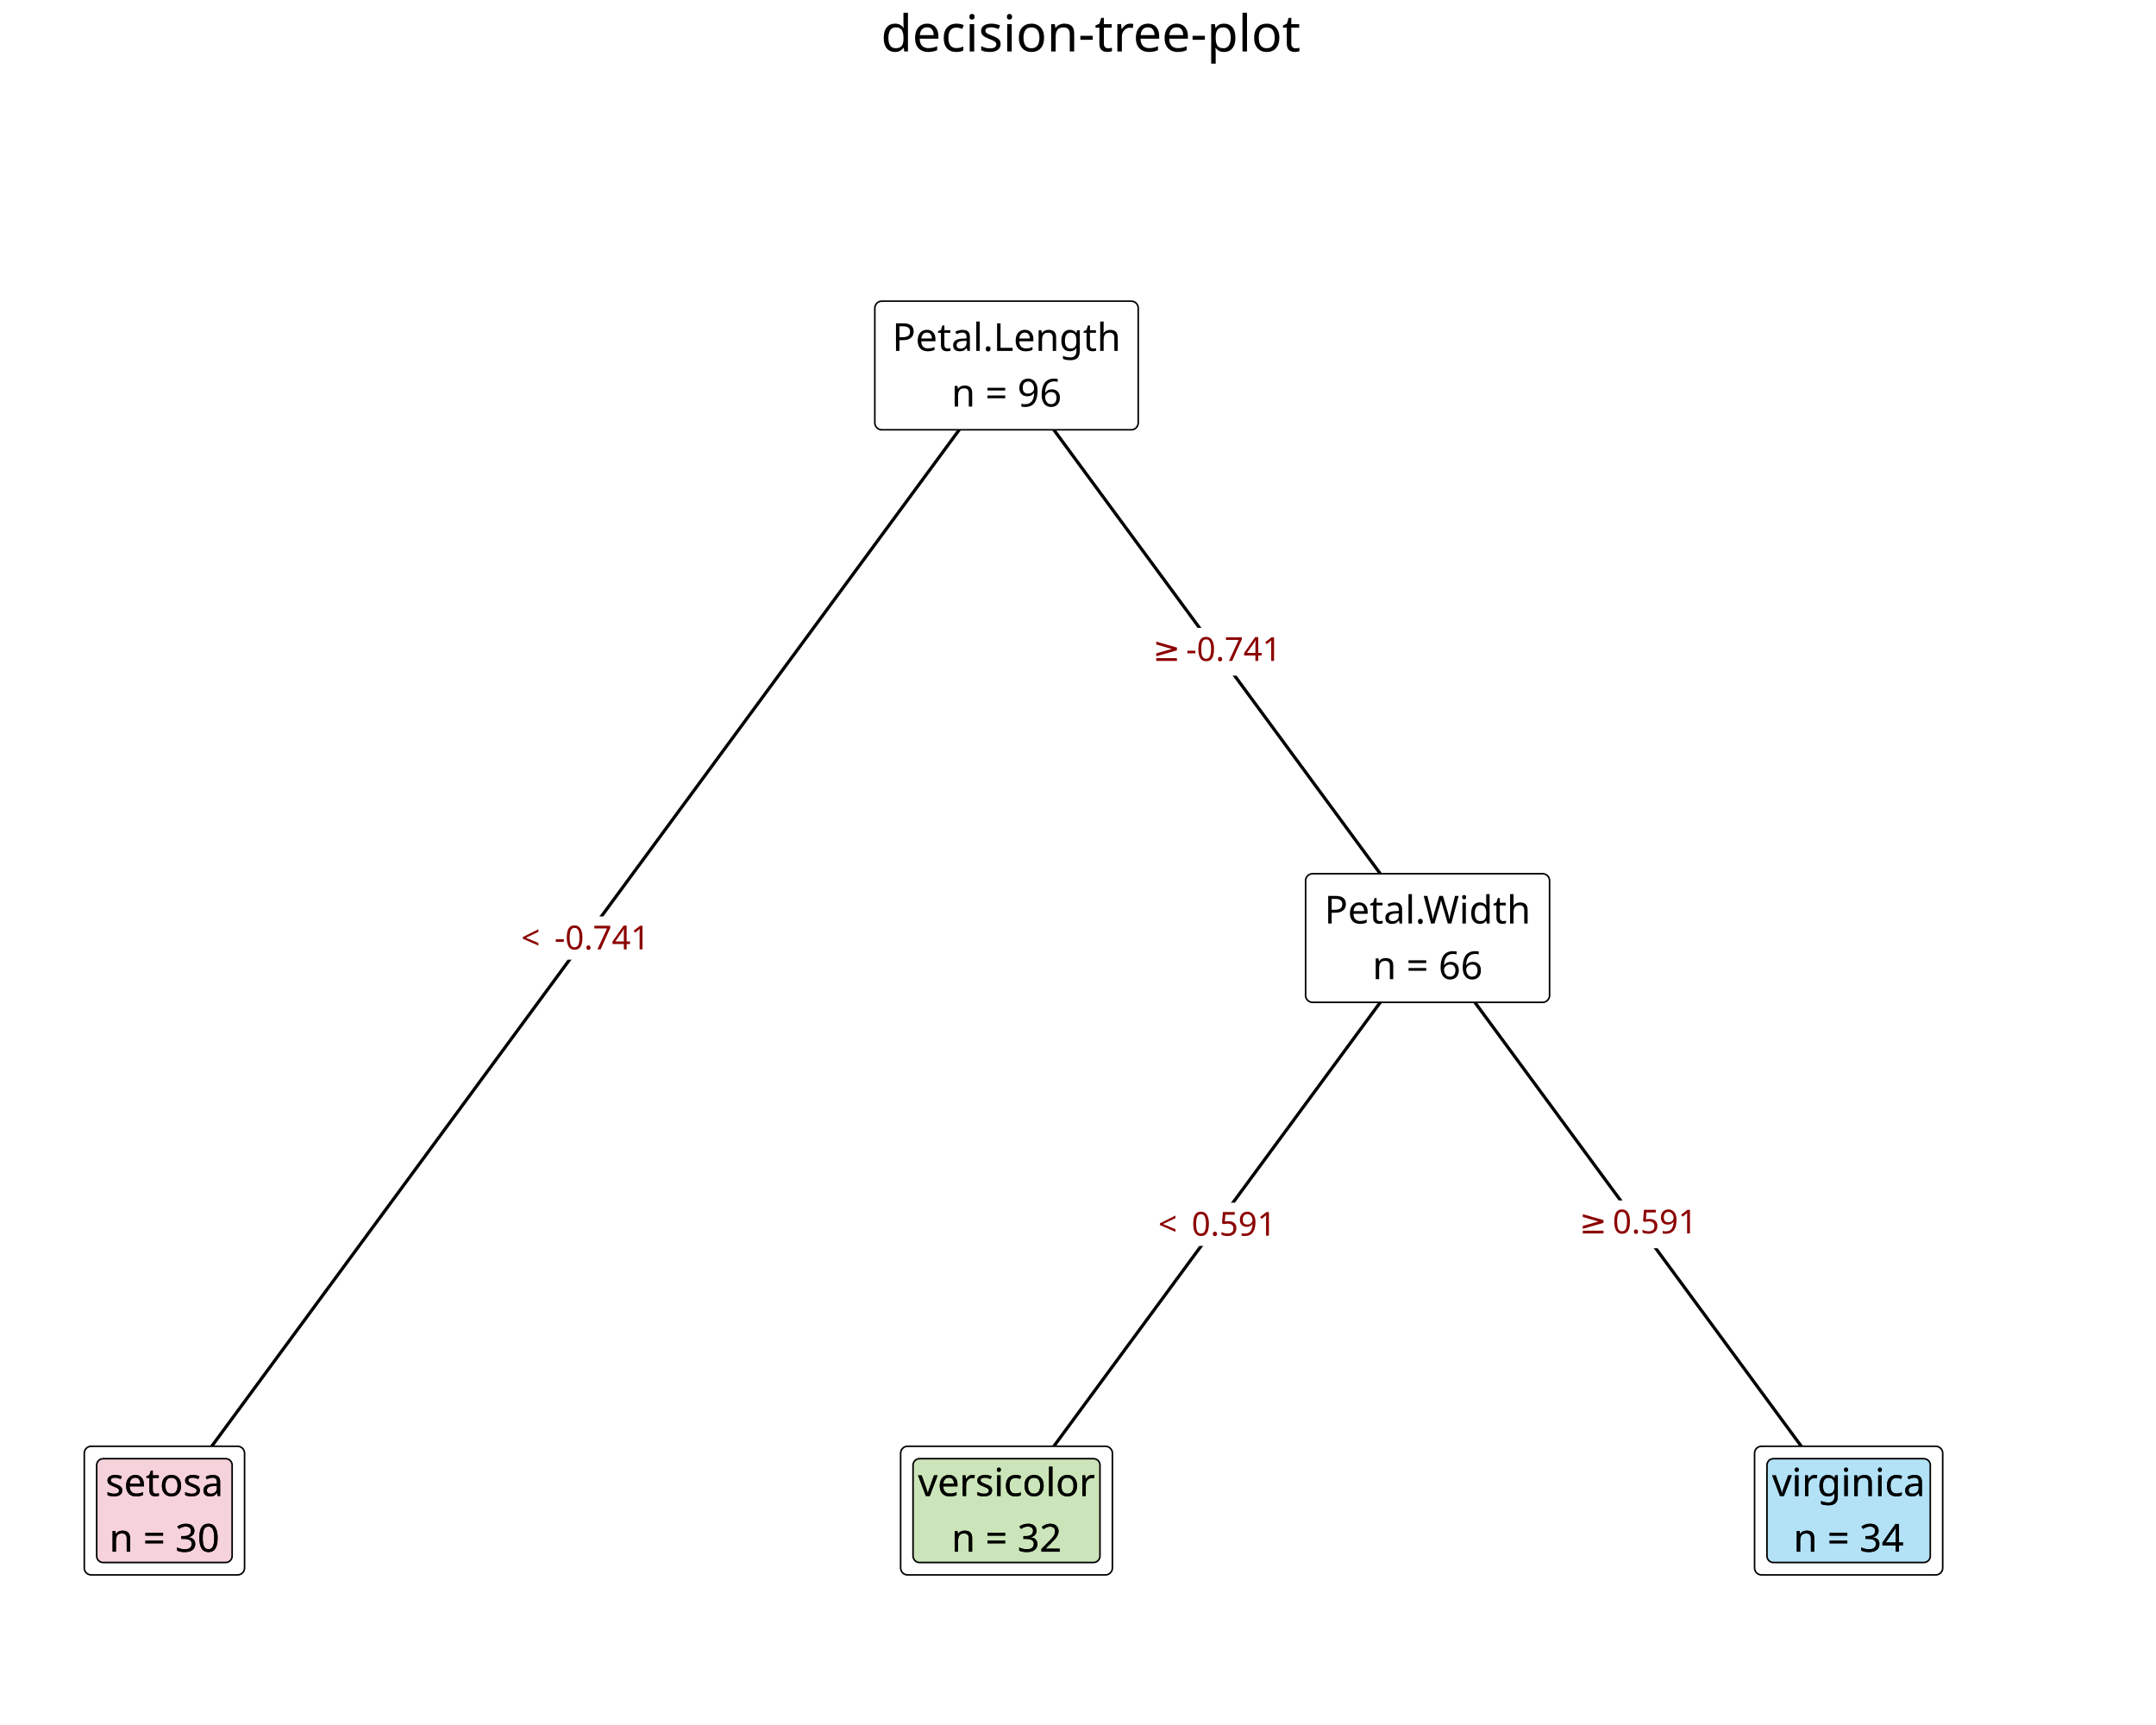
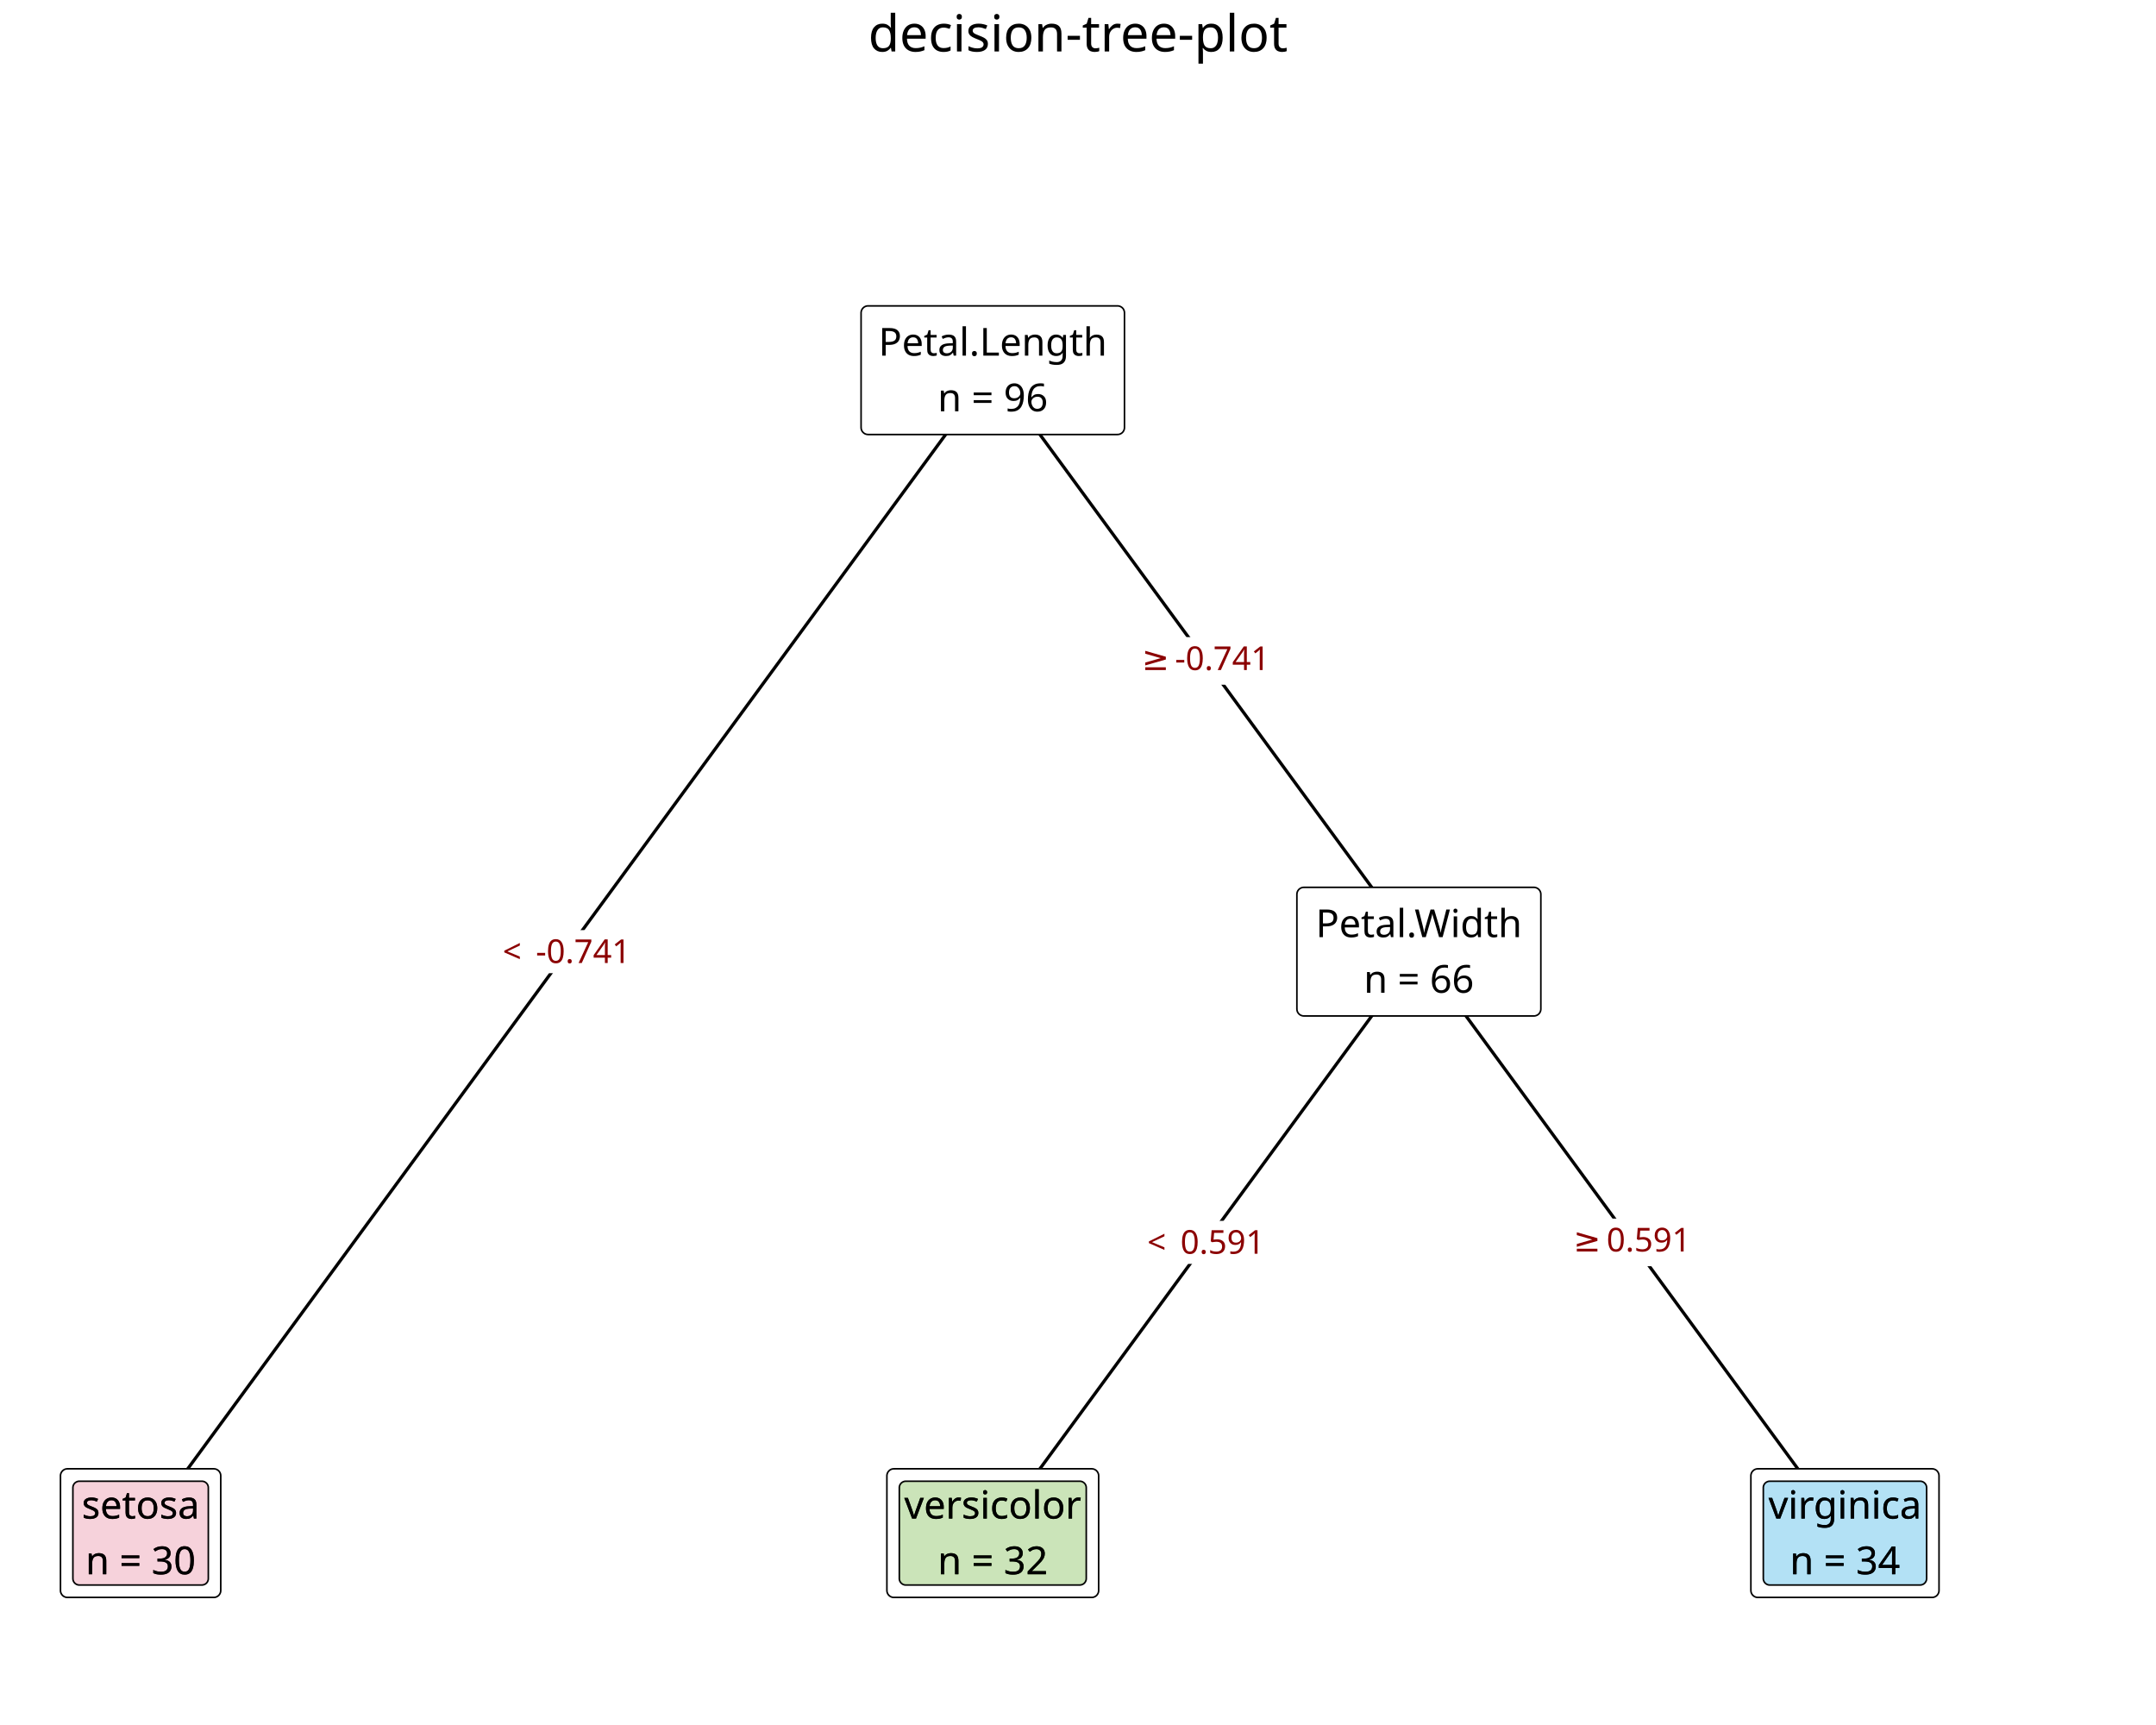
<svg xmlns="http://www.w3.org/2000/svg" class="svglite" data-engine-version="2.0" width="720.00pt" height="576.00pt" viewBox="0 0 720.00 576.00">
  <defs>
    <style type="text/css">
    .svglite line, .svglite polyline, .svglite polygon, .svglite path, .svglite rect, .svglite circle {
      fill: none;
      stroke: #000000;
      stroke-linecap: round;
      stroke-linejoin: round;
      stroke-miterlimit: 10.00;
    }
  </style>
  </defs>
  <rect width="100%" height="100%" style="stroke: none; fill: #FFFFFF;" />
  <defs>
    <clipPath id="cpMC4wMHw3MjAuMDB8MC4wMHw1NzYuMDA=">
      <rect x="0.00" y="0.00" width="720.00" height="576.00" />
    </clipPath>
  </defs>
  <g clip-path="url(#cpMC4wMHw3MjAuMDB8MC4wMHw1NzYuMDA=)">
    <rect x="0.00" y="0.00" width="720.00" height="576.00" style="stroke-width: 10.67; stroke: none;" />
  </g>
  <defs>
-     <clipPath id="cpOC41MHw3MjAuMDB8MjAuNzF8NTY3LjUw">
-       <rect x="8.50" y="20.71" width="711.50" height="546.79" />
+     <clipPath id="cpMC4wMHw3MjAuMDB8MjAuNzF8NTc2LjAw">
+       <rect x="0.00" y="20.71" width="720.00" height="555.29" />
    </clipPath>
  </defs>
-   <g clip-path="url(#cpOC41MHw3MjAuMDB8MjAuNzF8NTY3LjUw)">
-     <rect x="8.50" y="20.71" width="711.50" height="546.79" style="stroke-width: 10.67; stroke: none;" />
-     <line x1="54.91" y1="504.41" x2="336.13" y2="122.04" style="stroke-width: 1.07; stroke-linecap: butt;" />
-     <line x1="476.74" y1="313.22" x2="336.13" y2="122.04" style="stroke-width: 1.07; stroke-linecap: butt;" />
-     <line x1="336.13" y1="504.41" x2="476.74" y2="313.22" style="stroke-width: 1.07; stroke-linecap: butt;" />
-     <line x1="617.35" y1="504.41" x2="476.74" y2="313.22" style="stroke-width: 1.07; stroke-linecap: butt;" />
-     <polygon points="170.17,320.44 220.87,320.44 220.79,320.44 221.11,320.43 221.42,320.36 221.72,320.25 222.00,320.09 222.25,319.89 222.46,319.65 222.63,319.38 222.75,319.08 222.83,318.77 222.86,318.45 222.86,318.45 222.86,307.99 222.86,307.99 222.83,307.67 222.75,307.36 222.63,307.06 222.46,306.79 222.25,306.55 222.00,306.35 221.72,306.19 221.42,306.08 221.11,306.02 220.87,306.00 170.17,306.00 170.41,306.02 170.09,306.00 169.77,306.04 169.46,306.13 169.17,306.27 168.91,306.45 168.68,306.67 168.49,306.93 168.34,307.21 168.24,307.51 168.19,307.83 168.18,307.99 168.18,318.45 168.19,318.29 168.19,318.61 168.24,318.93 168.34,319.23 168.49,319.52 168.68,319.77 168.91,319.99 169.17,320.17 169.46,320.31 169.77,320.40 170.09,320.44 " style="stroke-width: 0.00; stroke: none; fill: #FFFFFF;" />
-     <text x="174.05" y="317.02" style="font-size: 11.04px; fill: #8B0000; font-family: sans;" textLength="8.57px" lengthAdjust="spacingAndGlyphs">&lt;</text>
-     <text x="185.17" y="317.02" style="font-size: 11.04px; fill: #8B0000; font-family: sans;" textLength="34.37px" lengthAdjust="spacingAndGlyphs"> -0.741</text>
-     <polygon points="381.08,225.60 431.79,225.60 431.71,225.60 432.03,225.59 432.34,225.52 432.64,225.41 432.92,225.25 433.17,225.05 433.38,224.81 433.55,224.54 433.68,224.25 433.75,223.93 433.78,223.62 433.78,223.62 433.78,211.64 433.78,211.64 433.75,211.32 433.68,211.01 433.55,210.72 433.38,210.45 433.17,210.21 432.92,210.00 432.64,209.85 432.34,209.73 432.03,209.67 431.79,209.65 381.08,209.65 381.32,209.67 381.00,209.65 380.68,209.69 380.38,209.78 380.09,209.92 379.82,210.10 379.59,210.32 379.40,210.58 379.25,210.86 379.15,211.16 379.10,211.48 379.09,211.64 379.09,223.62 379.10,223.46 379.10,223.78 379.15,224.09 379.25,224.40 379.40,224.68 379.59,224.93 379.82,225.16 380.09,225.34 380.38,225.47 380.68,225.56 381.00,225.60 " style="stroke-width: 0.00; stroke: none; fill: #FFFFFF;" />
-     <text x="384.96" y="220.68" style="font-size: 11.04px; fill: #8B0000; font-family: sans;" textLength="8.58px" lengthAdjust="spacingAndGlyphs">≥</text>
-     <text x="396.09" y="220.68" style="font-size: 11.04px; fill: #8B0000; font-family: sans;" textLength="34.37px" lengthAdjust="spacingAndGlyphs"> -0.741</text>
-     <polygon points="382.92,416.03 429.95,416.03 429.87,416.03 430.19,416.02 430.50,415.95 430.80,415.84 431.08,415.68 431.33,415.48 431.54,415.24 431.71,414.97 431.83,414.67 431.91,414.36 431.94,414.05 431.94,414.05 431.94,403.58 431.94,403.58 431.91,403.26 431.83,402.95 431.71,402.66 431.54,402.39 431.33,402.15 431.08,401.94 430.80,401.78 430.50,401.67 430.19,401.61 429.95,401.59 382.92,401.59 383.16,401.61 382.84,401.59 382.52,401.63 382.22,401.72 381.93,401.86 381.67,402.04 381.43,402.26 381.24,402.52 381.09,402.80 380.99,403.10 380.94,403.42 380.93,403.58 380.93,414.05 380.94,413.89 380.94,414.21 380.99,414.52 381.09,414.82 381.24,415.11 381.43,415.36 381.67,415.58 381.93,415.77 382.22,415.90 382.52,415.99 382.84,416.03 " style="stroke-width: 0.00; stroke: none; fill: #FFFFFF;" />
-     <text x="386.80" y="412.61" style="font-size: 11.04px; fill: #8B0000; font-family: sans;" textLength="8.57px" lengthAdjust="spacingAndGlyphs">&lt;</text>
-     <text x="397.93" y="412.61" style="font-size: 11.04px; fill: #8B0000; font-family: sans;" textLength="30.69px" lengthAdjust="spacingAndGlyphs"> 0.591</text>
-     <polygon points="523.53,416.79 570.56,416.79 570.48,416.79 570.80,416.77 571.12,416.71 571.42,416.60 571.69,416.44 571.94,416.23 572.15,415.99 572.32,415.72 572.45,415.43 572.53,415.12 572.55,414.80 572.55,414.80 572.55,402.82 572.55,402.82 572.53,402.51 572.45,402.20 572.32,401.90 572.15,401.63 571.94,401.39 571.69,401.19 571.42,401.03 571.12,400.92 570.80,400.85 570.56,400.84 523.53,400.84 523.77,400.85 523.45,400.84 523.13,400.88 522.83,400.97 522.54,401.10 522.27,401.29 522.04,401.51 521.85,401.76 521.70,402.05 521.60,402.35 521.55,402.67 521.54,402.82 521.54,414.80 521.55,414.64 521.55,414.96 521.60,415.28 521.70,415.58 521.85,415.86 522.04,416.12 522.27,416.34 522.54,416.52 522.83,416.66 523.13,416.75 523.45,416.79 " style="stroke-width: 0.00; stroke: none; fill: #FFFFFF;" />
-     <text x="527.41" y="411.86" style="font-size: 11.04px; fill: #8B0000; font-family: sans;" textLength="8.58px" lengthAdjust="spacingAndGlyphs">≥</text>
-     <text x="538.54" y="411.86" style="font-size: 11.04px; fill: #8B0000; font-family: sans;" textLength="30.69px" lengthAdjust="spacingAndGlyphs"> 0.591</text>
-     <polygon points="294.47,143.51 377.79,143.51 377.69,143.51 378.07,143.49 378.43,143.42 378.78,143.29 379.11,143.10 379.40,142.86 379.64,142.58 379.84,142.27 379.99,141.92 380.08,141.56 380.11,141.19 380.11,141.19 380.11,102.88 380.11,102.88 380.08,102.51 379.99,102.15 379.84,101.80 379.64,101.49 379.40,101.21 379.11,100.97 378.78,100.79 378.43,100.65 378.07,100.58 377.79,100.56 294.47,100.56 294.75,100.58 294.38,100.56 294.01,100.61 293.65,100.71 293.31,100.87 293.00,101.08 292.73,101.34 292.51,101.64 292.34,101.97 292.22,102.33 292.16,102.70 292.15,102.88 292.15,141.19 292.16,141.00 292.16,141.37 292.22,141.74 292.34,142.10 292.51,142.43 292.73,142.73 293.00,142.99 293.31,143.20 293.65,143.36 294.01,143.46 294.38,143.51 " style="stroke-width: 0.53; fill: #FFFFFF;" />
-     <text x="336.13" y="117.18" text-anchor="middle" style="font-size: 12.90px; font-family: sans;" textLength="72.47px" lengthAdjust="spacingAndGlyphs">Petal.Length</text>
-     <text x="336.13" y="135.77" text-anchor="middle" style="font-size: 12.90px; font-family: sans;" textLength="36.24px" lengthAdjust="spacingAndGlyphs">n = 96</text>
-     <polygon points="30.47,525.88 79.34,525.88 79.25,525.88 79.62,525.86 79.99,525.79 80.34,525.66 80.66,525.47 80.95,525.23 81.20,524.95 81.40,524.64 81.55,524.29 81.64,523.93 81.67,523.56 81.67,523.56 81.67,485.25 81.67,485.25 81.64,484.88 81.55,484.52 81.40,484.17 81.20,483.86 80.95,483.58 80.66,483.34 80.34,483.15 79.99,483.02 79.62,482.95 79.34,482.93 30.47,482.93 30.75,482.95 30.38,482.93 30.00,482.98 29.65,483.08 29.31,483.24 29.00,483.45 28.73,483.71 28.51,484.01 28.33,484.34 28.21,484.70 28.15,485.07 28.15,485.25 28.15,523.56 28.15,523.37 28.15,523.74 28.21,524.11 28.33,524.47 28.51,524.80 28.73,525.10 29.00,525.36 29.31,525.57 29.65,525.73 30.00,525.83 30.38,525.88 " style="stroke-width: 0.53; fill: #FFFFFF;" />
-     <text x="54.91" y="499.55" text-anchor="middle" style="font-size: 12.90px; font-family: sans;" textLength="38.03px" lengthAdjust="spacingAndGlyphs">setosa</text>
-     <text x="54.91" y="518.14" text-anchor="middle" style="font-size: 12.90px; font-family: sans;" textLength="36.24px" lengthAdjust="spacingAndGlyphs">n = 30</text>
-     <polygon points="438.33,334.70 515.15,334.70 515.06,334.69 515.43,334.68 515.80,334.60 516.15,334.47 516.47,334.28 516.76,334.05 517.01,333.77 517.21,333.45 517.36,333.11 517.45,332.75 517.48,332.37 517.48,332.37 517.48,294.07 517.48,294.07 517.45,293.70 517.36,293.33 517.21,292.99 517.01,292.67 516.76,292.39 516.47,292.16 516.15,291.97 515.80,291.84 515.43,291.76 515.15,291.75 438.33,291.75 438.61,291.76 438.24,291.75 437.86,291.79 437.51,291.90 437.17,292.06 436.86,292.27 436.59,292.53 436.37,292.83 436.19,293.16 436.07,293.51 436.01,293.88 436.01,294.07 436.01,332.37 436.01,332.19 436.01,332.56 436.07,332.93 436.19,333.28 436.37,333.61 436.59,333.91 436.86,334.17 437.17,334.38 437.51,334.54 437.86,334.65 438.24,334.69 " style="stroke-width: 0.53; fill: #FFFFFF;" />
-     <text x="476.74" y="308.37" text-anchor="middle" style="font-size: 12.90px; font-family: sans;" textLength="65.99px" lengthAdjust="spacingAndGlyphs">Petal.Width</text>
-     <text x="476.74" y="326.95" text-anchor="middle" style="font-size: 12.90px; font-family: sans;" textLength="36.24px" lengthAdjust="spacingAndGlyphs">n = 66</text>
-     <polygon points="303.09,525.88 369.16,525.88 369.07,525.88 369.44,525.86 369.81,525.79 370.16,525.66 370.48,525.47 370.77,525.23 371.02,524.95 371.22,524.64 371.37,524.29 371.46,523.93 371.49,523.56 371.49,523.56 371.49,485.25 371.49,485.25 371.46,484.88 371.37,484.52 371.22,484.17 371.02,483.86 370.77,483.58 370.48,483.34 370.16,483.15 369.81,483.02 369.44,482.95 369.16,482.93 303.09,482.93 303.37,482.95 303.00,482.93 302.63,482.98 302.27,483.08 301.93,483.24 301.63,483.45 301.36,483.71 301.13,484.01 300.96,484.34 300.84,484.70 300.78,485.07 300.77,485.25 300.77,523.56 300.78,523.37 300.78,523.74 300.84,524.11 300.96,524.47 301.13,524.80 301.36,525.10 301.63,525.36 301.93,525.57 302.27,525.73 302.63,525.83 303.00,525.88 " style="stroke-width: 0.53; fill: #FFFFFF;" />
-     <text x="336.13" y="499.55" text-anchor="middle" style="font-size: 12.90px; font-family: sans;" textLength="55.23px" lengthAdjust="spacingAndGlyphs">versicolor</text>
-     <text x="336.13" y="518.14" text-anchor="middle" style="font-size: 12.90px; font-family: sans;" textLength="36.24px" lengthAdjust="spacingAndGlyphs">n = 32</text>
-     <polygon points="588.26,525.88 646.44,525.88 646.35,525.88 646.72,525.86 647.09,525.79 647.44,525.66 647.76,525.47 648.05,525.23 648.30,524.95 648.50,524.64 648.65,524.29 648.74,523.93 648.77,523.56 648.77,523.56 648.77,485.25 648.77,485.25 648.74,484.88 648.65,484.52 648.50,484.17 648.30,483.86 648.05,483.58 647.76,483.34 647.44,483.15 647.09,483.02 646.72,482.95 646.44,482.93 588.26,482.93 588.54,482.95 588.17,482.93 587.80,482.98 587.44,483.08 587.10,483.24 586.79,483.45 586.52,483.71 586.30,484.01 586.13,484.34 586.01,484.70 585.95,485.07 585.94,485.25 585.94,523.56 585.95,523.37 585.95,523.74 586.01,524.11 586.13,524.47 586.30,524.80 586.52,525.10 586.79,525.36 587.10,525.57 587.44,525.73 587.80,525.83 588.17,525.88 " style="stroke-width: 0.53; fill: #FFFFFF;" />
-     <text x="617.35" y="499.55" text-anchor="middle" style="font-size: 12.90px; font-family: sans;" textLength="47.34px" lengthAdjust="spacingAndGlyphs">virginica</text>
-     <text x="617.35" y="518.14" text-anchor="middle" style="font-size: 12.90px; font-family: sans;" textLength="36.24px" lengthAdjust="spacingAndGlyphs">n = 34</text>
-     <polygon points="34.45,521.74 75.36,521.74 75.28,521.74 75.62,521.72 75.96,521.65 76.29,521.53 76.59,521.35 76.86,521.13 77.09,520.87 77.28,520.58 77.41,520.26 77.49,519.92 77.52,519.58 77.52,519.58 77.52,489.23 77.52,489.23 77.49,488.89 77.41,488.55 77.28,488.23 77.09,487.94 76.86,487.68 76.59,487.46 76.29,487.28 75.96,487.16 75.62,487.09 75.36,487.07 34.45,487.07 34.71,487.09 34.36,487.07 34.02,487.12 33.68,487.21 33.37,487.36 33.08,487.56 32.83,487.80 32.62,488.08 32.46,488.39 32.35,488.72 32.30,489.06 32.29,489.23 32.29,519.58 32.30,519.40 32.30,519.75 32.35,520.09 32.46,520.42 32.62,520.73 32.83,521.01 33.08,521.25 33.37,521.45 33.68,521.60 34.02,521.69 34.36,521.74 " style="stroke-width: 0.53; fill: #E16A86; fill-opacity: 0.30;" />
-     <text x="54.91" y="499.55" text-anchor="middle" style="font-size: 12.90px; font-family: sans;" textLength="38.03px" lengthAdjust="spacingAndGlyphs">setosa</text>
-     <text x="54.91" y="518.14" text-anchor="middle" style="font-size: 12.90px; font-family: sans;" textLength="36.24px" lengthAdjust="spacingAndGlyphs">n = 30</text>
-     <polygon points="307.07,521.74 365.18,521.74 365.10,521.74 365.45,521.72 365.79,521.65 366.11,521.53 366.41,521.35 366.68,521.13 366.91,520.87 367.10,520.58 367.23,520.26 367.32,519.92 367.34,519.58 367.34,519.58 367.34,489.23 367.34,489.23 367.32,488.89 367.23,488.55 367.10,488.23 366.91,487.94 366.68,487.68 366.41,487.46 366.11,487.28 365.79,487.16 365.45,487.09 365.18,487.07 307.07,487.07 307.33,487.09 306.99,487.07 306.64,487.12 306.31,487.21 305.99,487.36 305.71,487.56 305.46,487.80 305.25,488.08 305.09,488.39 304.98,488.72 304.92,489.06 304.91,489.23 304.91,519.58 304.92,519.40 304.92,519.75 304.98,520.09 305.09,520.42 305.25,520.73 305.46,521.01 305.71,521.25 305.99,521.45 306.31,521.60 306.64,521.69 306.99,521.74 " style="stroke-width: 0.53; fill: #50A315; fill-opacity: 0.30;" />
-     <text x="336.13" y="499.55" text-anchor="middle" style="font-size: 12.90px; font-family: sans;" textLength="55.23px" lengthAdjust="spacingAndGlyphs">versicolor</text>
-     <text x="336.13" y="518.14" text-anchor="middle" style="font-size: 12.90px; font-family: sans;" textLength="36.24px" lengthAdjust="spacingAndGlyphs">n = 32</text>
-     <polygon points="592.24,521.74 642.46,521.74 642.38,521.74 642.72,521.72 643.06,521.65 643.39,521.53 643.69,521.35 643.96,521.13 644.19,520.87 644.38,520.58 644.51,520.26 644.60,519.92 644.62,519.58 644.62,519.58 644.62,489.23 644.62,489.23 644.60,488.89 644.51,488.55 644.38,488.23 644.19,487.94 643.96,487.68 643.69,487.46 643.39,487.28 643.06,487.16 642.72,487.09 642.46,487.07 592.24,487.07 592.50,487.09 592.16,487.07 591.81,487.12 591.48,487.21 591.16,487.36 590.88,487.56 590.63,487.80 590.42,488.08 590.26,488.39 590.15,488.72 590.09,489.06 590.08,489.23 590.08,519.58 590.09,519.40 590.09,519.75 590.15,520.09 590.26,520.42 590.42,520.73 590.63,521.01 590.88,521.25 591.16,521.45 591.48,521.60 591.81,521.69 592.16,521.74 " style="stroke-width: 0.53; fill: #009ADE; fill-opacity: 0.30;" />
-     <text x="617.35" y="499.55" text-anchor="middle" style="font-size: 12.90px; font-family: sans;" textLength="47.34px" lengthAdjust="spacingAndGlyphs">virginica</text>
-     <text x="617.35" y="518.14" text-anchor="middle" style="font-size: 12.90px; font-family: sans;" textLength="36.24px" lengthAdjust="spacingAndGlyphs">n = 34</text>
-     <rect x="8.50" y="20.71" width="711.50" height="546.79" style="stroke-width: 0.00; stroke: none;" />
+   <g clip-path="url(#cpMC4wMHw3MjAuMDB8MjAuNzF8NTc2LjAw)">
+     <rect x="0.00" y="20.71" width="720.00" height="555.29" style="stroke-width: 10.67; stroke: none;" />
+     <line x1="46.96" y1="511.93" x2="331.54" y2="123.61" style="stroke-width: 1.07; stroke-linecap: butt;" />
+     <line x1="473.83" y1="317.77" x2="331.54" y2="123.61" style="stroke-width: 1.07; stroke-linecap: butt;" />
+     <line x1="331.54" y1="511.93" x2="473.83" y2="317.77" style="stroke-width: 1.07; stroke-linecap: butt;" />
+     <line x1="616.13" y1="511.93" x2="473.83" y2="317.77" style="stroke-width: 1.07; stroke-linecap: butt;" />
+     <polygon points="163.99,324.96 214.51,324.96 214.43,324.96 214.75,324.95 215.06,324.89 215.36,324.77 215.63,324.61 215.88,324.41 216.09,324.17 216.26,323.90 216.39,323.61 216.46,323.30 216.49,322.98 216.49,322.98 216.49,312.56 216.49,312.56 216.46,312.24 216.39,311.93 216.26,311.64 216.09,311.37 215.88,311.13 215.63,310.93 215.36,310.77 215.06,310.65 214.75,310.59 214.51,310.58 163.99,310.58 164.23,310.59 163.91,310.58 163.59,310.62 163.29,310.70 163.00,310.84 162.74,311.02 162.51,311.24 162.32,311.50 162.17,311.78 162.07,312.08 162.02,312.40 162.01,312.56 162.01,322.98 162.02,322.82 162.02,323.14 162.07,323.46 162.17,323.76 162.32,324.04 162.51,324.30 162.74,324.52 163.00,324.70 163.29,324.84 163.59,324.92 163.91,324.96 " style="stroke-width: 0.00; stroke: none; fill: #FFFFFF;" />
+     <text x="167.86" y="321.56" style="font-size: 11.00px; fill: #8B0000; font-family: sans;" textLength="8.54px" lengthAdjust="spacingAndGlyphs">&lt;</text>
+     <text x="178.94" y="321.56" style="font-size: 11.00px; fill: #8B0000; font-family: sans;" textLength="34.25px" lengthAdjust="spacingAndGlyphs"> -0.741</text>
+     <polygon points="377.42,228.64 427.95,228.64 427.87,228.64 428.19,228.62 428.50,228.56 428.80,228.45 429.08,228.29 429.32,228.09 429.53,227.85 429.70,227.58 429.83,227.28 429.91,226.97 429.93,226.66 429.93,226.66 429.93,214.72 429.93,214.72 429.91,214.41 429.83,214.10 429.70,213.80 429.53,213.53 429.32,213.30 429.08,213.09 428.80,212.94 428.50,212.82 428.19,212.76 427.95,212.74 377.42,212.74 377.66,212.76 377.34,212.75 377.03,212.78 376.72,212.87 376.43,213.01 376.17,213.19 375.94,213.41 375.75,213.67 375.60,213.95 375.50,214.25 375.45,214.57 375.44,214.72 375.44,226.66 375.45,226.50 375.45,226.82 375.50,227.13 375.60,227.43 375.75,227.72 375.94,227.97 376.17,228.19 376.43,228.37 376.72,228.51 377.03,228.60 377.34,228.64 " style="stroke-width: 0.00; stroke: none; fill: #FFFFFF;" />
+     <text x="381.29" y="223.73" style="font-size: 11.00px; fill: #8B0000; font-family: sans;" textLength="8.55px" lengthAdjust="spacingAndGlyphs">≥</text>
+     <text x="392.38" y="223.73" style="font-size: 11.00px; fill: #8B0000; font-family: sans;" textLength="34.25px" lengthAdjust="spacingAndGlyphs"> -0.741</text>
+     <polygon points="379.26,422.04 426.12,422.04 426.04,422.04 426.36,422.03 426.67,421.96 426.97,421.85 427.24,421.69 427.49,421.49 427.70,421.25 427.87,420.98 427.99,420.69 428.07,420.38 428.10,420.06 428.10,420.06 428.10,409.63 428.10,409.63 428.07,409.32 427.99,409.01 427.87,408.71 427.70,408.45 427.49,408.21 427.24,408.01 426.97,407.85 426.67,407.73 426.36,407.67 426.12,407.65 379.26,407.65 379.50,407.67 379.18,407.66 378.86,407.69 378.56,407.78 378.27,407.92 378.01,408.10 377.78,408.32 377.59,408.58 377.44,408.86 377.34,409.16 377.29,409.48 377.28,409.63 377.28,420.06 377.29,419.90 377.29,420.22 377.34,420.54 377.44,420.84 377.59,421.12 377.78,421.38 378.01,421.60 378.27,421.78 378.56,421.91 378.86,422.00 379.18,422.04 " style="stroke-width: 0.00; stroke: none; fill: #FFFFFF;" />
+     <text x="383.13" y="418.64" style="font-size: 11.00px; fill: #8B0000; font-family: sans;" textLength="8.54px" lengthAdjust="spacingAndGlyphs">&lt;</text>
+     <text x="394.21" y="418.64" style="font-size: 11.00px; fill: #8B0000; font-family: sans;" textLength="30.58px" lengthAdjust="spacingAndGlyphs"> 0.591</text>
+     <polygon points="521.55,422.80 568.41,422.80 568.33,422.79 568.65,422.78 568.96,422.72 569.26,422.60 569.54,422.44 569.78,422.24 570.00,422.00 570.17,421.74 570.29,421.44 570.37,421.13 570.39,420.82 570.39,420.82 570.39,408.88 570.39,408.88 570.37,408.56 570.29,408.26 570.17,407.96 570.00,407.69 569.78,407.45 569.54,407.25 569.26,407.09 568.96,406.98 568.65,406.92 568.41,406.90 521.55,406.90 521.79,406.92 521.47,406.90 521.15,406.94 520.85,407.03 520.56,407.17 520.30,407.35 520.07,407.57 519.87,407.82 519.73,408.11 519.63,408.41 519.57,408.72 519.57,408.88 519.57,420.82 519.57,420.66 519.57,420.97 519.63,421.29 519.73,421.59 519.87,421.87 520.07,422.13 520.30,422.35 520.56,422.53 520.85,422.67 521.15,422.76 521.47,422.79 " style="stroke-width: 0.00; stroke: none; fill: #FFFFFF;" />
+     <text x="525.41" y="417.88" style="font-size: 11.00px; fill: #8B0000; font-family: sans;" textLength="8.55px" lengthAdjust="spacingAndGlyphs">≥</text>
+     <text x="536.51" y="417.88" style="font-size: 11.00px; fill: #8B0000; font-family: sans;" textLength="30.58px" lengthAdjust="spacingAndGlyphs"> 0.591</text>
+     <polygon points="289.88,145.09 373.20,145.09 373.10,145.08 373.48,145.07 373.84,145.00 374.19,144.86 374.52,144.68 374.81,144.44 375.06,144.16 375.26,143.84 375.40,143.50 375.49,143.14 375.52,142.76 375.52,142.76 375.52,104.46 375.52,104.46 375.49,104.09 375.40,103.72 375.26,103.38 375.06,103.06 374.81,102.78 374.52,102.55 374.19,102.36 373.84,102.23 373.48,102.15 373.20,102.14 289.88,102.14 290.16,102.15 289.79,102.14 289.42,102.18 289.06,102.29 288.72,102.45 288.42,102.66 288.15,102.92 287.92,103.22 287.75,103.55 287.63,103.90 287.57,104.27 287.56,104.46 287.56,142.76 287.57,142.58 287.57,142.95 287.63,143.32 287.75,143.67 287.92,144.01 288.15,144.30 288.42,144.56 288.72,144.78 289.06,144.94 289.42,145.04 289.79,145.08 " style="stroke-width: 0.53; fill: #FFFFFF;" />
+     <text x="331.54" y="118.76" text-anchor="middle" style="font-size: 12.90px; font-family: sans;" textLength="72.47px" lengthAdjust="spacingAndGlyphs">Petal.Length</text>
+     <text x="331.54" y="137.34" text-anchor="middle" style="font-size: 12.90px; font-family: sans;" textLength="36.24px" lengthAdjust="spacingAndGlyphs">n = 96</text>
+     <polygon points="22.52,533.40 71.39,533.40 71.30,533.40 71.67,533.39 72.04,533.31 72.39,533.18 72.71,532.99 73.00,532.76 73.25,532.48 73.45,532.16 73.60,531.82 73.69,531.45 73.72,531.08 73.72,531.08 73.72,492.78 73.72,492.78 73.69,492.40 73.60,492.04 73.45,491.70 73.25,491.38 73.00,491.10 72.71,490.86 72.39,490.68 72.04,490.54 71.67,490.47 71.39,490.45 22.52,490.45 22.80,490.47 22.43,490.45 22.06,490.50 21.70,490.60 21.36,490.76 21.05,490.98 20.78,491.24 20.56,491.53 20.38,491.87 20.26,492.22 20.20,492.59 20.20,492.78 20.20,531.08 20.20,530.89 20.20,531.27 20.26,531.64 20.38,531.99 20.56,532.32 20.78,532.62 21.05,532.88 21.36,533.09 21.70,533.25 22.06,533.36 22.43,533.40 " style="stroke-width: 0.53; fill: #FFFFFF;" />
+     <text x="46.96" y="507.08" text-anchor="middle" style="font-size: 12.90px; font-family: sans;" textLength="38.03px" lengthAdjust="spacingAndGlyphs">setosa</text>
+     <text x="46.96" y="525.66" text-anchor="middle" style="font-size: 12.90px; font-family: sans;" textLength="36.24px" lengthAdjust="spacingAndGlyphs">n = 30</text>
+     <polygon points="435.42,339.24 512.25,339.24 512.15,339.24 512.53,339.23 512.89,339.15 513.24,339.02 513.57,338.83 513.86,338.60 514.10,338.32 514.30,338.00 514.45,337.66 514.54,337.29 514.57,336.92 514.57,336.92 514.57,298.62 514.57,298.62 514.54,298.25 514.45,297.88 514.30,297.54 514.10,297.22 513.86,296.94 513.57,296.71 513.24,296.52 512.89,296.39 512.53,296.31 512.25,296.29 435.42,296.29 435.70,296.31 435.33,296.30 434.96,296.34 434.60,296.45 434.26,296.61 433.95,296.82 433.68,297.08 433.46,297.38 433.28,297.71 433.17,298.06 433.11,298.43 433.10,298.62 433.10,336.92 433.11,336.73 433.11,337.11 433.17,337.48 433.28,337.83 433.46,338.16 433.68,338.46 433.95,338.72 434.26,338.93 434.60,339.09 434.96,339.20 435.33,339.24 " style="stroke-width: 0.53; fill: #FFFFFF;" />
+     <text x="473.83" y="312.92" text-anchor="middle" style="font-size: 12.90px; font-family: sans;" textLength="65.99px" lengthAdjust="spacingAndGlyphs">Petal.Width</text>
+     <text x="473.83" y="331.50" text-anchor="middle" style="font-size: 12.90px; font-family: sans;" textLength="36.24px" lengthAdjust="spacingAndGlyphs">n = 66</text>
+     <polygon points="298.51,533.40 364.58,533.40 364.48,533.40 364.86,533.39 365.22,533.31 365.57,533.18 365.90,532.99 366.19,532.76 366.43,532.48 366.63,532.16 366.78,531.82 366.87,531.45 366.90,531.08 366.90,531.08 366.90,492.78 366.90,492.78 366.87,492.40 366.78,492.04 366.63,491.70 366.43,491.38 366.19,491.10 365.90,490.86 365.57,490.68 365.22,490.54 364.86,490.47 364.58,490.45 298.51,490.45 298.79,490.47 298.41,490.45 298.04,490.50 297.68,490.60 297.34,490.76 297.04,490.98 296.77,491.24 296.54,491.53 296.37,491.87 296.25,492.22 296.19,492.59 296.18,492.78 296.18,531.08 296.19,530.89 296.19,531.27 296.25,531.64 296.37,531.99 296.54,532.32 296.77,532.62 297.04,532.88 297.34,533.09 297.68,533.25 298.04,533.36 298.41,533.40 " style="stroke-width: 0.53; fill: #FFFFFF;" />
+     <text x="331.54" y="507.08" text-anchor="middle" style="font-size: 12.90px; font-family: sans;" textLength="55.23px" lengthAdjust="spacingAndGlyphs">versicolor</text>
+     <text x="331.54" y="525.66" text-anchor="middle" style="font-size: 12.90px; font-family: sans;" textLength="36.24px" lengthAdjust="spacingAndGlyphs">n = 32</text>
+     <polygon points="587.04,533.40 645.22,533.40 645.12,533.40 645.50,533.39 645.86,533.31 646.21,533.18 646.54,532.99 646.83,532.76 647.07,532.48 647.27,532.16 647.42,531.82 647.51,531.45 647.54,531.08 647.54,531.08 647.54,492.78 647.54,492.78 647.51,492.40 647.42,492.04 647.27,491.70 647.07,491.38 646.83,491.10 646.54,490.86 646.21,490.68 645.86,490.54 645.50,490.47 645.22,490.45 587.04,490.45 587.32,490.47 586.94,490.45 586.57,490.50 586.21,490.60 585.87,490.76 585.57,490.98 585.30,491.24 585.07,491.53 584.90,491.87 584.78,492.22 584.72,492.59 584.71,492.78 584.71,531.08 584.72,530.89 584.72,531.27 584.78,531.64 584.90,531.99 585.07,532.32 585.30,532.62 585.57,532.88 585.87,533.09 586.21,533.25 586.57,533.36 586.94,533.40 " style="stroke-width: 0.53; fill: #FFFFFF;" />
+     <text x="616.13" y="507.08" text-anchor="middle" style="font-size: 12.90px; font-family: sans;" textLength="47.34px" lengthAdjust="spacingAndGlyphs">virginica</text>
+     <text x="616.13" y="525.66" text-anchor="middle" style="font-size: 12.90px; font-family: sans;" textLength="36.24px" lengthAdjust="spacingAndGlyphs">n = 34</text>
+     <polygon points="26.50,529.26 67.41,529.26 67.33,529.26 67.67,529.24 68.01,529.17 68.34,529.05 68.64,528.88 68.91,528.66 69.14,528.40 69.33,528.10 69.46,527.78 69.55,527.45 69.57,527.10 69.57,527.10 69.57,496.76 69.57,496.76 69.55,496.41 69.46,496.07 69.33,495.75 69.14,495.46 68.91,495.20 68.64,494.98 68.34,494.80 68.01,494.68 67.67,494.61 67.41,494.60 26.50,494.60 26.76,494.61 26.41,494.60 26.07,494.64 25.73,494.74 25.42,494.89 25.13,495.08 24.88,495.32 24.67,495.60 24.51,495.91 24.40,496.24 24.35,496.58 24.34,496.76 24.34,527.10 24.35,526.93 24.35,527.27 24.40,527.62 24.51,527.95 24.67,528.25 24.88,528.53 25.13,528.77 25.42,528.97 25.73,529.12 26.07,529.22 26.41,529.26 " style="stroke-width: 0.53; fill: #E16A86; fill-opacity: 0.30;" />
+     <text x="46.96" y="507.08" text-anchor="middle" style="font-size: 12.90px; font-family: sans;" textLength="38.03px" lengthAdjust="spacingAndGlyphs">setosa</text>
+     <text x="46.96" y="525.66" text-anchor="middle" style="font-size: 12.90px; font-family: sans;" textLength="36.24px" lengthAdjust="spacingAndGlyphs">n = 30</text>
+     <polygon points="302.49,529.26 360.60,529.26 360.51,529.26 360.86,529.24 361.20,529.17 361.52,529.05 361.82,528.88 362.09,528.66 362.32,528.40 362.51,528.10 362.65,527.78 362.73,527.45 362.76,527.10 362.76,527.10 362.76,496.76 362.76,496.76 362.73,496.41 362.65,496.07 362.51,495.75 362.32,495.46 362.09,495.20 361.82,494.98 361.52,494.80 361.20,494.68 360.86,494.61 360.60,494.60 302.49,494.60 302.75,494.61 302.40,494.60 302.05,494.64 301.72,494.74 301.41,494.89 301.12,495.08 300.87,495.32 300.66,495.60 300.50,495.91 300.39,496.24 300.33,496.58 300.33,496.76 300.33,527.10 300.33,526.93 300.33,527.27 300.39,527.62 300.50,527.95 300.66,528.25 300.87,528.53 301.12,528.77 301.41,528.97 301.72,529.12 302.05,529.22 302.40,529.26 " style="stroke-width: 0.53; fill: #50A315; fill-opacity: 0.30;" />
+     <text x="331.54" y="507.08" text-anchor="middle" style="font-size: 12.90px; font-family: sans;" textLength="55.23px" lengthAdjust="spacingAndGlyphs">versicolor</text>
+     <text x="331.54" y="525.66" text-anchor="middle" style="font-size: 12.90px; font-family: sans;" textLength="36.24px" lengthAdjust="spacingAndGlyphs">n = 32</text>
+     <polygon points="591.02,529.26 641.24,529.26 641.15,529.26 641.50,529.24 641.84,529.17 642.16,529.05 642.46,528.88 642.73,528.66 642.96,528.40 643.15,528.10 643.29,527.78 643.37,527.45 643.40,527.10 643.40,527.10 643.40,496.76 643.40,496.76 643.37,496.41 643.29,496.07 643.15,495.75 642.96,495.46 642.73,495.20 642.46,494.98 642.16,494.80 641.84,494.68 641.50,494.61 641.24,494.60 591.02,494.60 591.28,494.61 590.93,494.60 590.58,494.64 590.25,494.74 589.94,494.89 589.65,495.08 589.40,495.32 589.19,495.60 589.03,495.91 588.92,496.24 588.86,496.58 588.86,496.76 588.86,527.10 588.86,526.93 588.86,527.27 588.92,527.62 589.03,527.95 589.19,528.25 589.40,528.53 589.65,528.77 589.94,528.97 590.25,529.12 590.58,529.22 590.93,529.26 " style="stroke-width: 0.53; fill: #009ADE; fill-opacity: 0.30;" />
+     <text x="616.13" y="507.08" text-anchor="middle" style="font-size: 12.90px; font-family: sans;" textLength="47.34px" lengthAdjust="spacingAndGlyphs">virginica</text>
+     <text x="616.13" y="525.66" text-anchor="middle" style="font-size: 12.90px; font-family: sans;" textLength="36.24px" lengthAdjust="spacingAndGlyphs">n = 34</text>
+     <rect x="0.00" y="20.71" width="720.00" height="555.29" style="stroke-width: 0.00; stroke: none;" />
  </g>
  <g clip-path="url(#cpMC4wMHw3MjAuMDB8MC4wMHw1NzYuMDA=)">
-     <polyline points="8.50,567.50 8.50,20.71 " style="stroke-width: 0.00; stroke: none;" />
-     <polyline points="8.50,567.50 720.00,567.50 " style="stroke-width: 0.00; stroke: none;" />
-     <text x="364.25" y="17.18" text-anchor="middle" style="font-size: 17.00px; font-family: sans;" textLength="130.41px" lengthAdjust="spacingAndGlyphs">decision-tree-plot</text>
+     <polyline points="0.00,576.00 0.00,20.71 " style="stroke-width: 0.00; stroke: none;" />
+     <polyline points="0.00,576.00 720.00,576.00 " style="stroke-width: 0.00; stroke: none;" />
+     <text x="360.00" y="17.18" text-anchor="middle" style="font-size: 17.00px; font-family: sans;" textLength="130.41px" lengthAdjust="spacingAndGlyphs">decision-tree-plot</text>
  </g>
</svg>
